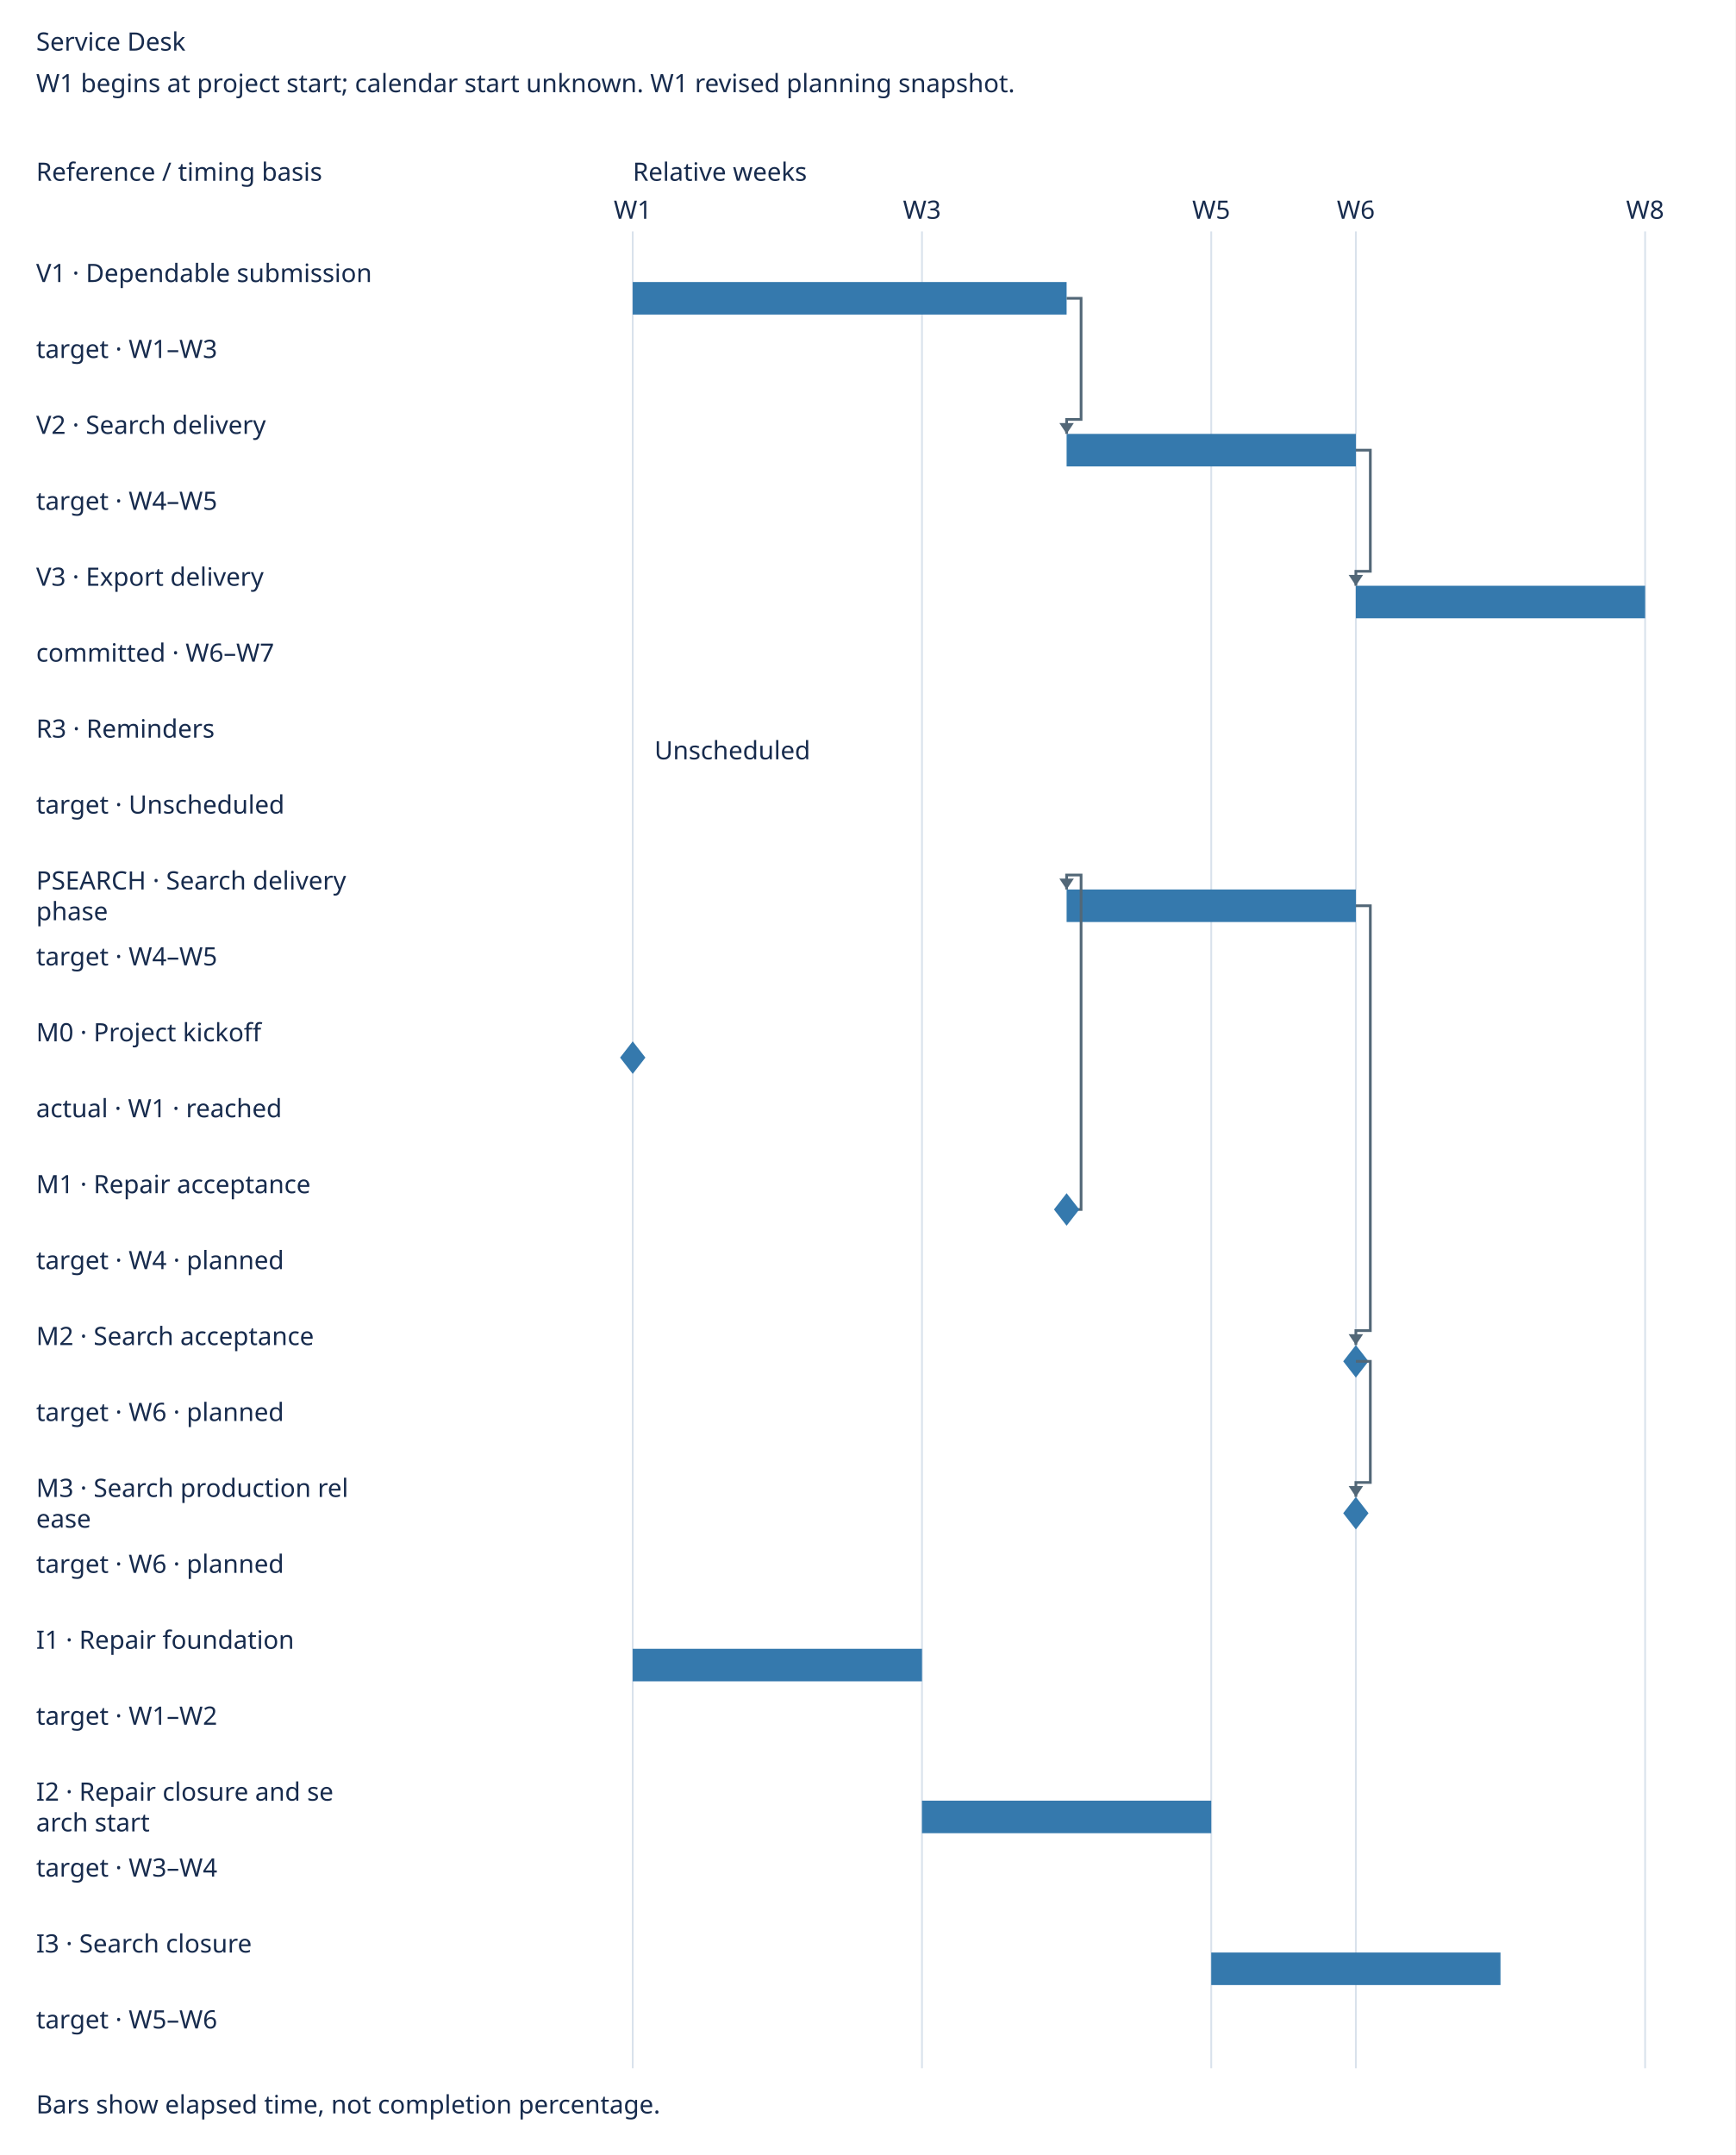
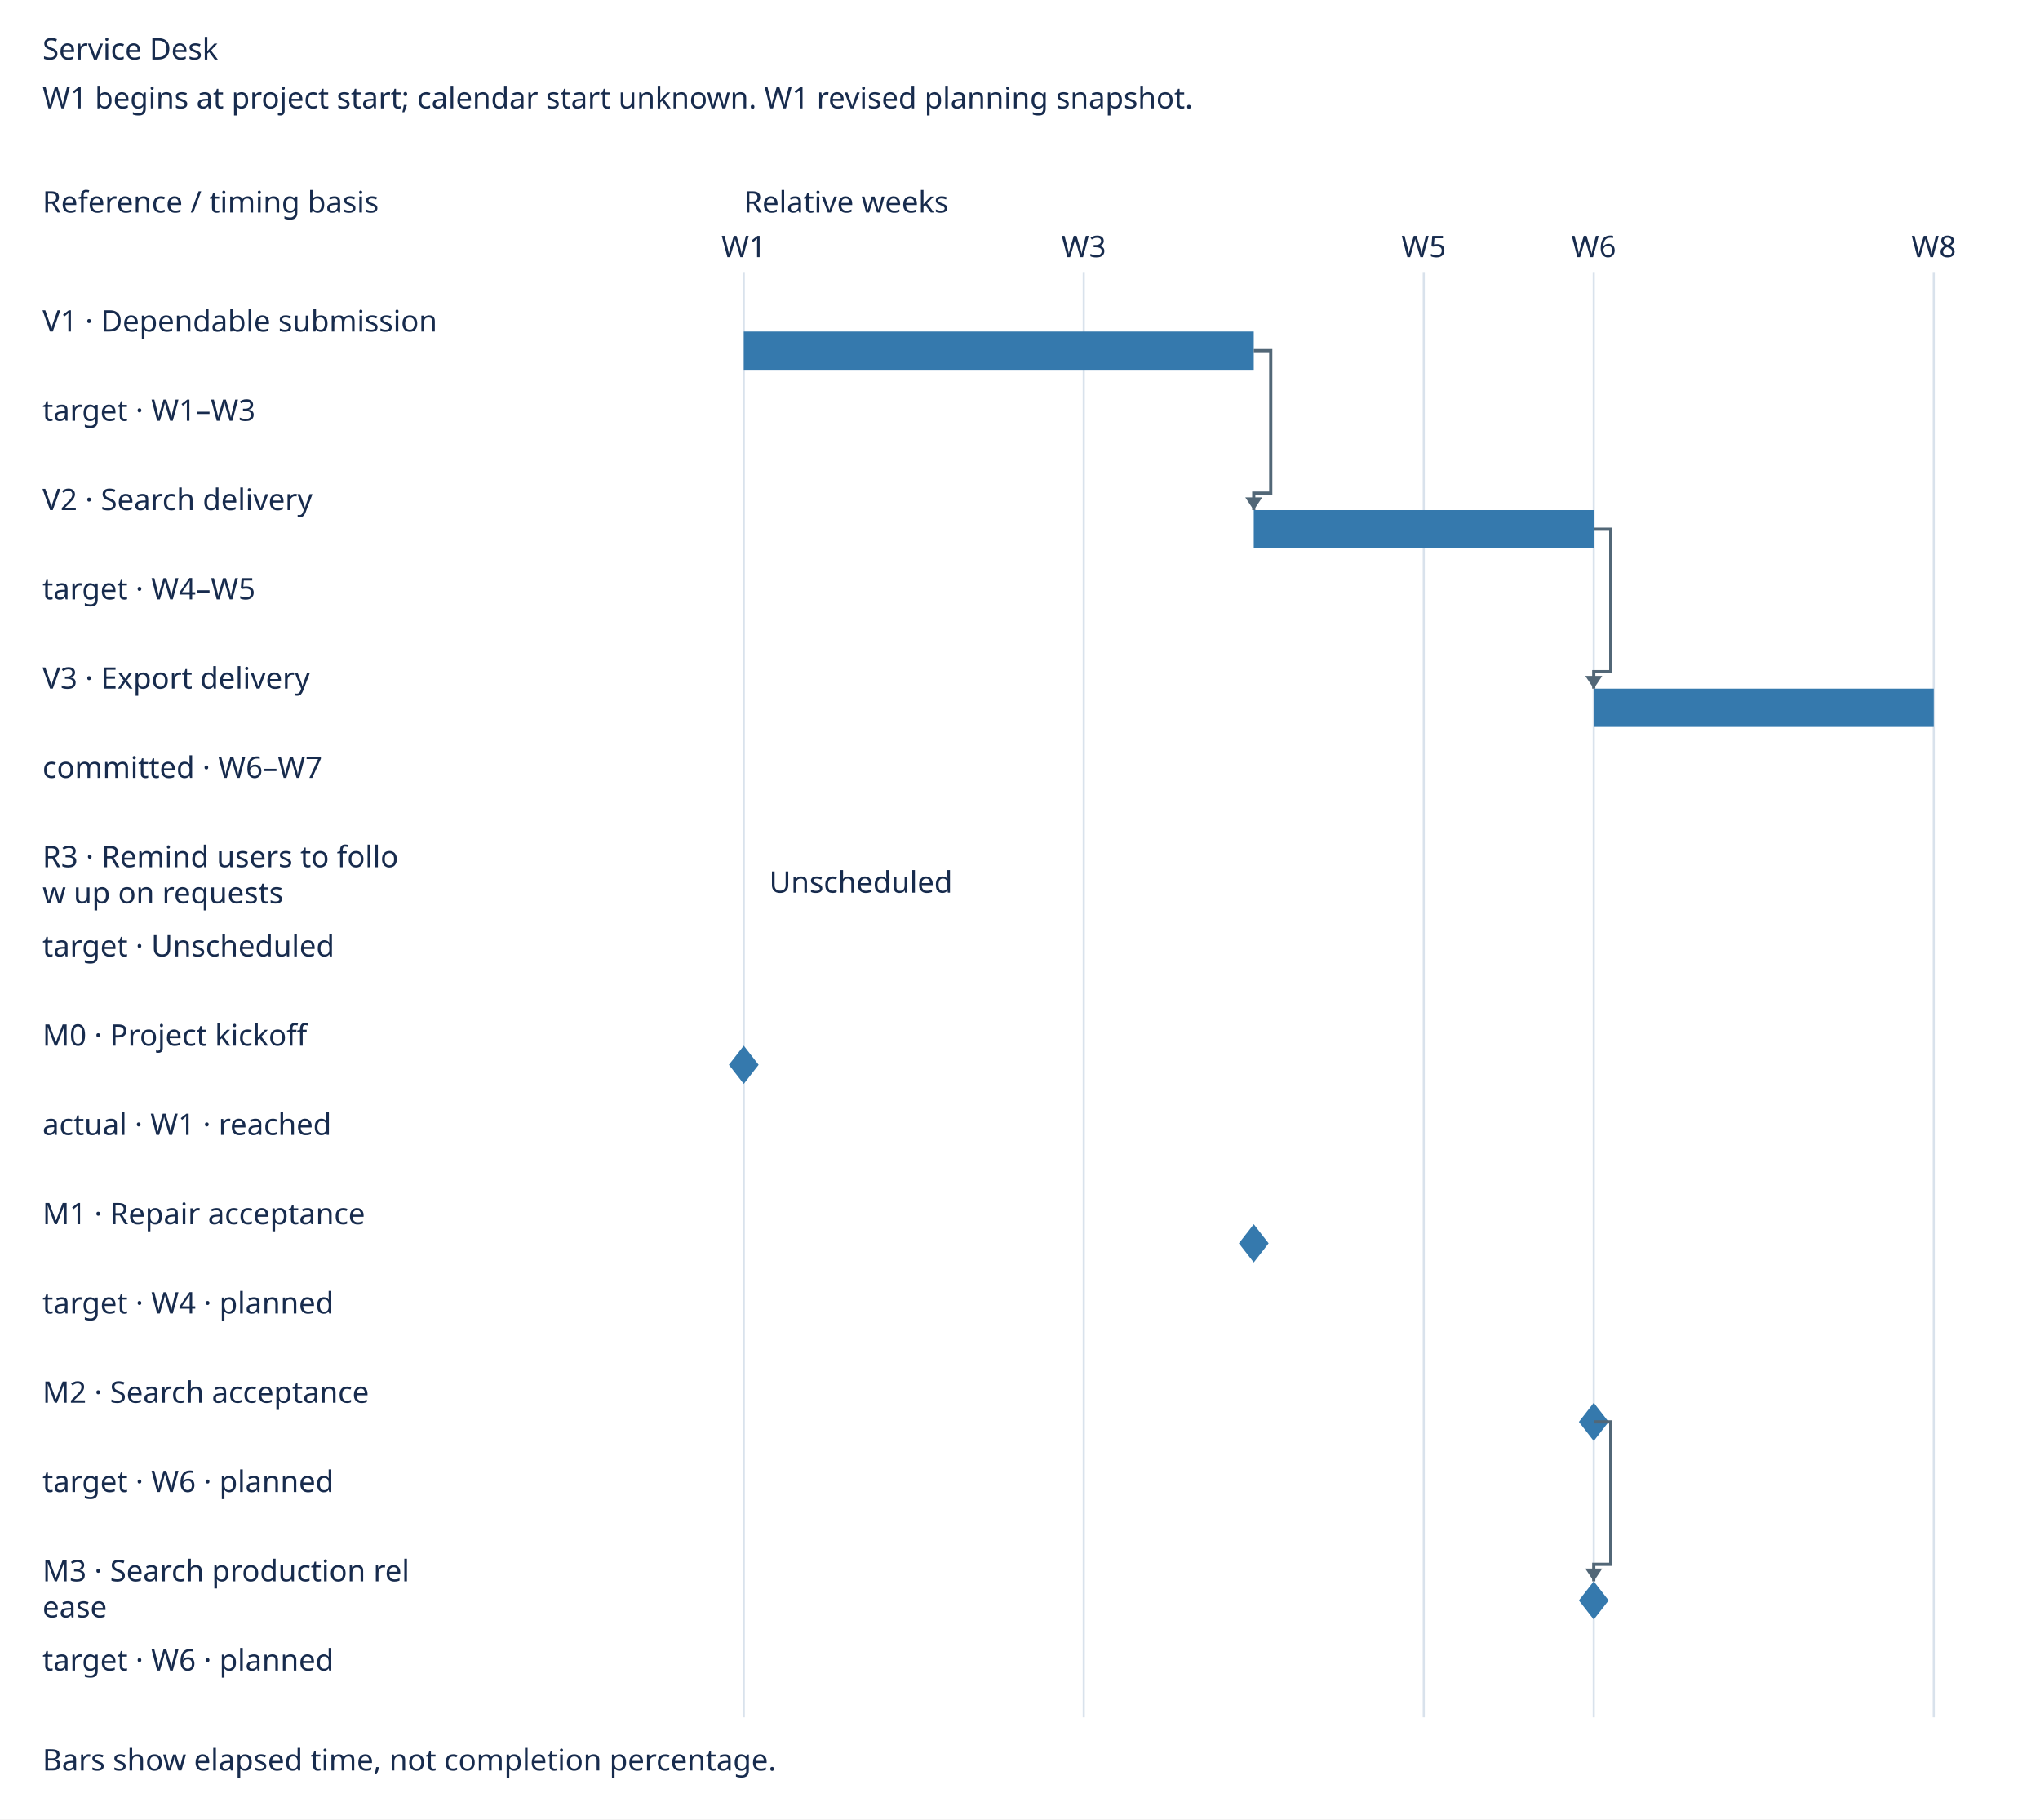
- <svg xmlns="http://www.w3.org/2000/svg" width="960" height="1192" viewBox="0 0 960 1192" role="img" aria-labelledby="title description" xml:lang="en">
+ <svg xmlns="http://www.w3.org/2000/svg" width="960" height="856" viewBox="0 0 960 856" role="img" aria-labelledby="title description" xml:lang="en">
  <style>text{font:14px sans-serif;fill:#172b4d} .grid{stroke:#d9e2ec;stroke-width:1}.span{fill:#3579ad}.milestone{fill:#3579ad}.dependency{fill:none;stroke:#526777;stroke-width:1.5}</style>
  <rect width="100%" height="100%" fill="#fff" />
  <text x="20" y="28">Service Desk</text>
  <text x="20" y="51">W1 begins at project start; calendar start unknown. W1 revised planning snapshot.</text>
  <text x="20" y="100">Reference / timing basis</text>
  <text x="350" y="100">Relative weeks</text>
-   <line x1="350.0" y1="128" x2="350.0" y2="1144" class="grid" />
+   <line x1="350.0" y1="128" x2="350.0" y2="808" class="grid" />
  <text x="350.0" y="121" text-anchor="middle">W1</text>
-   <line x1="510.0" y1="128" x2="510.0" y2="1144" class="grid" />
+   <line x1="510.0" y1="128" x2="510.0" y2="808" class="grid" />
  <text x="510.0" y="121" text-anchor="middle">W3</text>
-   <line x1="670.0" y1="128" x2="670.0" y2="1144" class="grid" />
+   <line x1="670.0" y1="128" x2="670.0" y2="808" class="grid" />
  <text x="670.0" y="121" text-anchor="middle">W5</text>
-   <line x1="750.0" y1="128" x2="750.0" y2="1144" class="grid" />
+   <line x1="750.0" y1="128" x2="750.0" y2="808" class="grid" />
  <text x="750.0" y="121" text-anchor="middle">W6</text>
-   <line x1="910.0" y1="128" x2="910.0" y2="1144" class="grid" />
+   <line x1="910.0" y1="128" x2="910.0" y2="808" class="grid" />
  <text x="910.0" y="121" text-anchor="middle">W8</text>
  <text x="20" y="156">V1 · Dependable submission</text>
  <text x="20" y="198">target · W1–W3</text>
  <rect x="350.0" y="156" width="240.0" height="18" class="span" />
  <text x="20" y="240">V2 · Search delivery</text>
  <text x="20" y="282">target · W4–W5</text>
  <rect x="590.0" y="240" width="160.0" height="18" class="span" />
  <path d="M 590.0 165 L 598.0 165 L 598.0 232 L 590.0 232 L 590.0 240" class="dependency" />
  <polygon points="590.0,240 586.0,234 594.0,234" fill="#526777" />
  <text x="20" y="324">V3 · Export delivery</text>
  <text x="20" y="366">committed · W6–W7</text>
  <rect x="750.0" y="324" width="160.0" height="18" class="span" />
  <path d="M 750.0 249 L 758.0 249 L 758.0 316 L 750.0 316 L 750.0 324" class="dependency" />
  <polygon points="750.0,324 746.0,318 754.0,318" fill="#526777" />
-   <text x="20" y="408">R3 · Reminders</text>
+   <text x="20" y="408">R3 · Remind users to follo</text>
+   <text x="20" y="425">w up on requests</text>
  <text x="20" y="450">target · Unscheduled</text>
  <text x="362" y="420">Unscheduled</text>
-   <text x="20" y="492">PSEARCH · Search delivery </text>
-   <text x="20" y="509">phase</text>
-   <text x="20" y="534">target · W4–W5</text>
-   <rect x="590.0" y="492" width="160.0" height="18" class="span" />
-   <path d="M 590.0 669 L 598.0 669 L 598.0 484 L 590.0 484 L 590.0 492" class="dependency" />
-   <polygon points="590.0,492 586.0,486 594.0,486" fill="#526777" />
-   <text x="20" y="576">M0 · Project kickoff</text>
-   <text x="20" y="618">actual · W1 · reached</text>
-   <polygon points="350.0,576 357.0,585 350.0,594 343.0,585" class="milestone" />
-   <text x="20" y="660">M1 · Repair acceptance</text>
-   <text x="20" y="702">target · W4 · planned</text>
-   <polygon points="590.0,660 597.0,669 590.0,678 583.0,669" class="milestone" />
-   <text x="20" y="744">M2 · Search acceptance</text>
+   <text x="20" y="492">M0 · Project kickoff</text>
+   <text x="20" y="534">actual · W1 · reached</text>
+   <polygon points="350.0,492 357.0,501 350.0,510 343.0,501" class="milestone" />
+   <text x="20" y="576">M1 · Repair acceptance</text>
+   <text x="20" y="618">target · W4 · planned</text>
+   <polygon points="590.0,576 597.0,585 590.0,594 583.0,585" class="milestone" />
+   <text x="20" y="660">M2 · Search acceptance</text>
+   <text x="20" y="702">target · W6 · planned</text>
+   <polygon points="750.0,660 757.0,669 750.0,678 743.0,669" class="milestone" />
+   <text x="20" y="744">M3 · Search production rel</text>
+   <text x="20" y="761">ease</text>
  <text x="20" y="786">target · W6 · planned</text>
  <polygon points="750.0,744 757.0,753 750.0,762 743.0,753" class="milestone" />
-   <path d="M 750.0 501 L 758.0 501 L 758.0 736 L 750.0 736 L 750.0 744" class="dependency" />
+   <path d="M 750.0 669 L 758.0 669 L 758.0 736 L 750.0 736 L 750.0 744" class="dependency" />
  <polygon points="750.0,744 746.0,738 754.0,738" fill="#526777" />
-   <text x="20" y="828">M3 · Search production rel</text>
-   <text x="20" y="845">ease</text>
-   <text x="20" y="870">target · W6 · planned</text>
-   <polygon points="750.0,828 757.0,837 750.0,846 743.0,837" class="milestone" />
-   <path d="M 750.0 753 L 758.0 753 L 758.0 820 L 750.0 820 L 750.0 828" class="dependency" />
-   <polygon points="750.0,828 746.0,822 754.0,822" fill="#526777" />
-   <text x="20" y="912">I1 · Repair foundation</text>
-   <text x="20" y="954">target · W1–W2</text>
-   <rect x="350.0" y="912" width="160.0" height="18" class="span" />
-   <text x="20" y="996">I2 · Repair closure and se</text>
-   <text x="20" y="1013">arch start</text>
-   <text x="20" y="1038">target · W3–W4</text>
-   <rect x="510.0" y="996" width="160.0" height="18" class="span" />
-   <text x="20" y="1080">I3 · Search closure</text>
-   <text x="20" y="1122">target · W5–W6</text>
-   <rect x="670.0" y="1080" width="160.0" height="18" class="span" />
-   <text x="20" y="1169">Bars show elapsed time, not completion percentage.</text>
+   <text x="20" y="833">Bars show elapsed time, not completion percentage.</text>
</svg>
